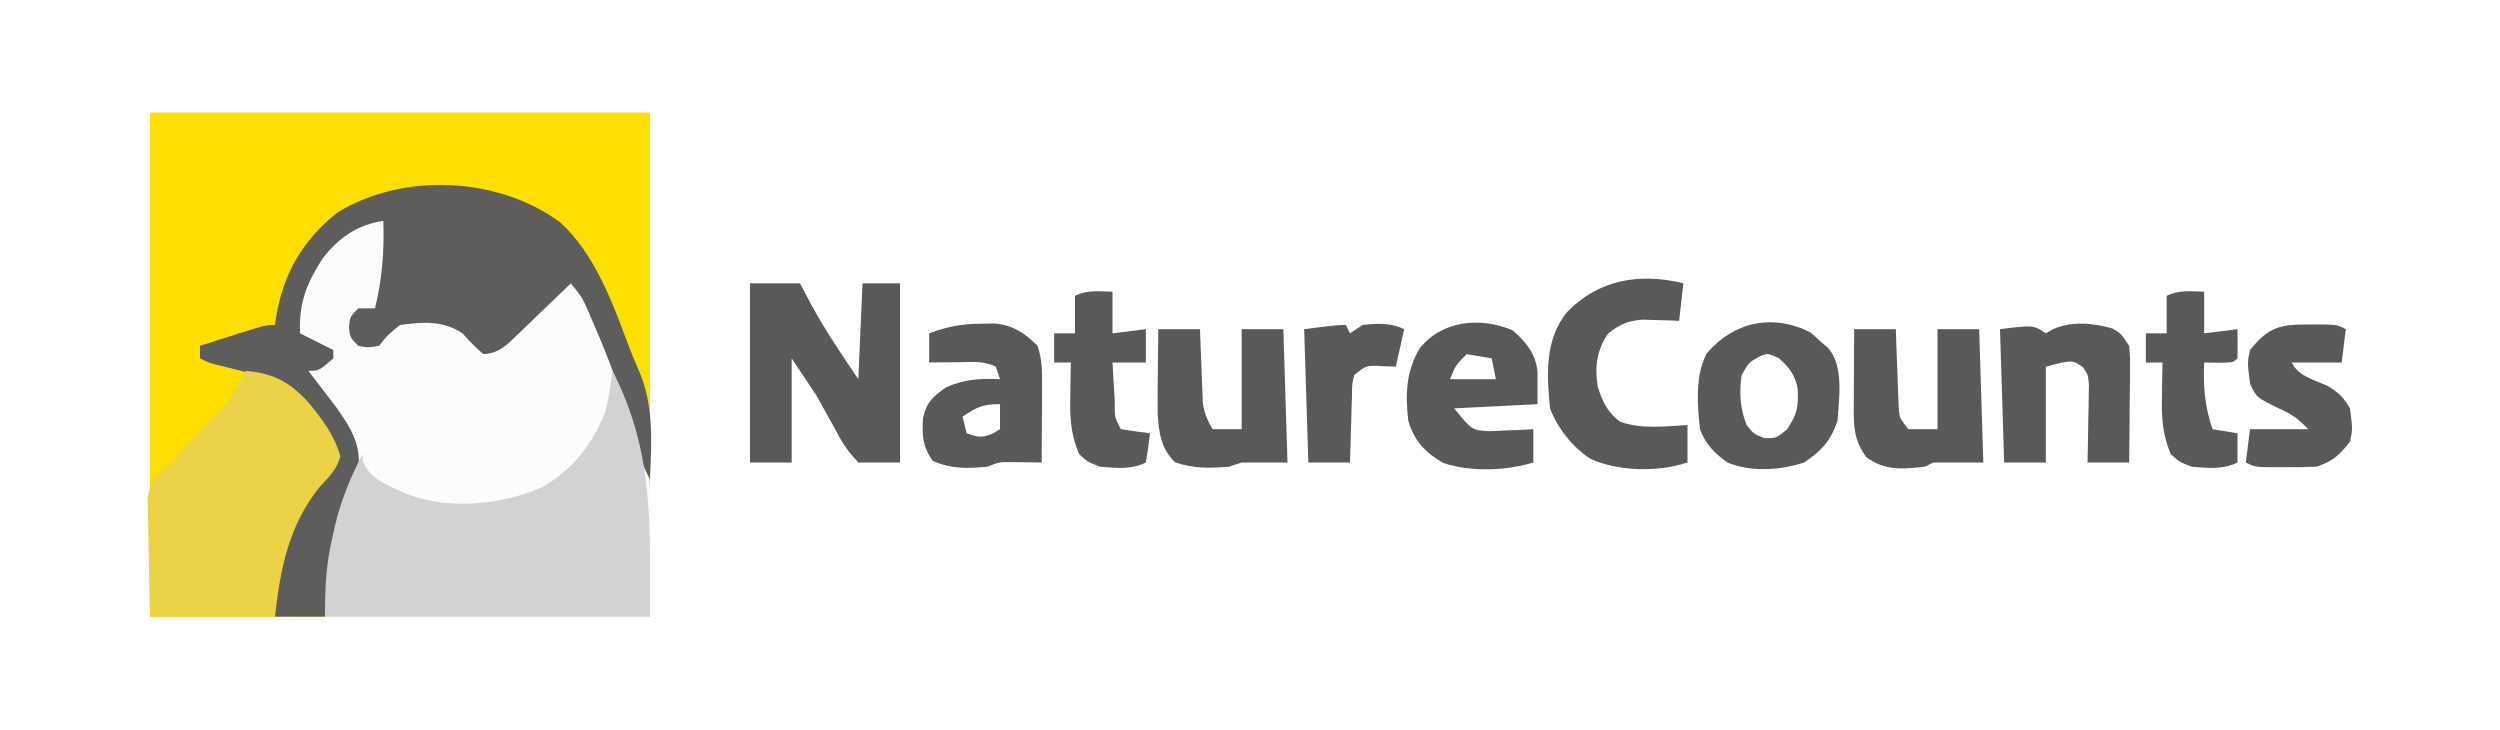
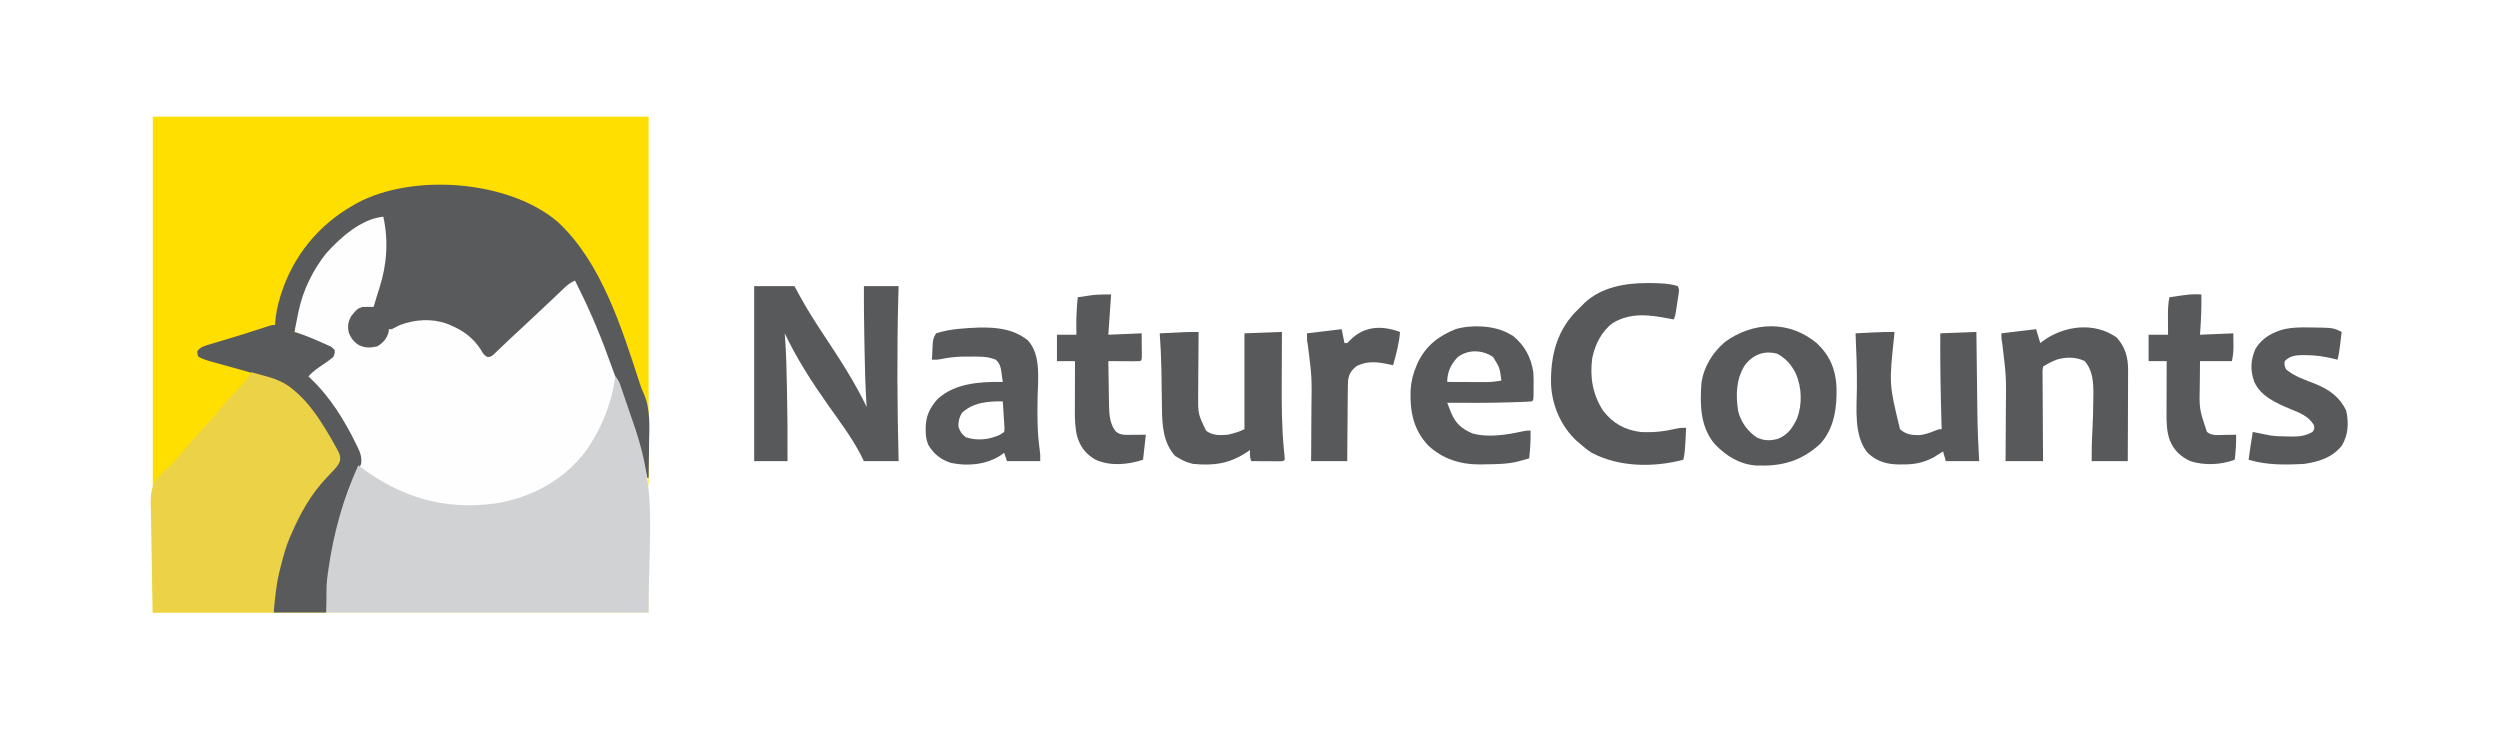
- <svg xmlns="http://www.w3.org/2000/svg" version="1.1" width="600" height="175">
-   <path d="M0 0 C39.6 0 79.2 0 120 0 C120 39.93 120 79.86 120 121 C80.4 121 40.8 121 0 121 C0 81.07 0 41.14 0 0 Z " fill="#FEDF00" transform="translate(36,27)" />
-   <path d="M0 0 C0.373 7.262 0.36 14.372 -3 21 C-5.688 22.625 -5.688 22.625 -8 23 C-8.043 24.666 -8.041 26.334 -8 28 C-6.964 29.23 -6.964 29.23 -4.75 29.375 C-1.759 29.284 -1.759 29.284 0.062 26.5 C4.053 23.104 6.931 23.298 12.043 23.5 C16.536 24.26 18.69 25.911 22 29 C22.495 29.99 22.495 29.99 23 31 C26.913 30.454 28.587 28.701 31.25 25.875 C35.311 21.666 39.54 17.779 44 14 C47.253 16.675 48.639 20.156 50.25 23.938 C50.698 24.977 50.698 24.977 51.155 26.037 C53.575 31.765 55.74 37.575 57.812 43.438 C58.247 44.66 58.247 44.66 58.69 45.908 C58.964 46.7 59.238 47.492 59.52 48.309 C59.758 48.998 59.996 49.686 60.241 50.396 C64.942 66.532 63 74.975 63 95 C37.26 95 11.52 95 -15 95 C-15 87.977 -14.77 82.445 -13.188 75.812 C-13.022 75.058 -12.856 74.303 -12.686 73.525 C-11.863 69.94 -10.921 66.661 -9.363 63.324 C-7.913 59.788 -7.5 57.77 -8 54 C-9.344 50.867 -9.344 50.867 -11.25 47.875 C-11.853 46.862 -12.457 45.849 -13.078 44.805 C-14.859 42.205 -16.778 40.212 -19 38 C-19 37.34 -19 36.68 -19 36 C-15.538 33 -15.538 33 -13 33 C-15.545 30.031 -18.49 28.638 -22 27 C-22.851 19.172 -19.35 12.84 -14.688 6.688 C-5.889 -2.111 -5.889 -2.111 0 0 Z " fill="#FCFCFC" transform="translate(93,53)" />
-   <path d="M0 0 C8.19 7.34 12.547 19.082 16.305 29.18 C17.1 31.293 17.946 33.391 18.883 35.445 C22.61 43.969 21.986 52.571 21.625 61.688 C19.422 57.829 18.38 53.685 17.188 49.438 C14.749 40.777 11.659 32.557 8.062 24.312 C7.759 23.602 7.455 22.892 7.143 22.16 C5.381 18.102 5.381 18.102 2.625 14.688 C2.131 15.167 1.637 15.646 1.128 16.14 C-1.116 18.31 -3.37 20.467 -5.625 22.625 C-6.402 23.38 -7.18 24.134 -7.98 24.912 C-8.735 25.631 -9.489 26.349 -10.266 27.09 C-10.957 27.755 -11.648 28.42 -12.36 29.105 C-14.46 30.754 -15.714 31.505 -18.375 31.688 C-20.938 29.375 -20.938 29.375 -23.375 26.688 C-28.024 23.588 -32.932 23.927 -38.375 24.688 C-41.315 27.042 -41.315 27.042 -43.375 29.688 C-46.062 30.125 -46.062 30.125 -48.375 29.688 C-50.375 27.688 -50.375 27.688 -50.625 25.188 C-50.375 22.688 -50.375 22.688 -48.375 20.688 C-47.055 20.688 -45.735 20.688 -44.375 20.688 C-42.652 13.594 -42.126 6.978 -42.375 -0.312 C-48.593 0.627 -53.074 3.728 -56.93 8.688 C-60.81 14.749 -62.662 19.365 -62.375 26.688 C-59.735 28.008 -57.095 29.328 -54.375 30.688 C-54.375 31.348 -54.375 32.008 -54.375 32.688 C-57.837 35.688 -57.837 35.688 -60.375 35.688 C-59.76 36.484 -59.145 37.281 -58.512 38.102 C-57.695 39.172 -56.879 40.242 -56.062 41.312 C-55.262 42.357 -54.461 43.401 -53.637 44.477 C-50.109 49.485 -47.612 53.455 -48.375 59.688 C-48.834 60.724 -49.293 61.76 -49.766 62.828 C-51.583 66.944 -52.567 71.111 -53.5 75.5 C-53.672 76.288 -53.844 77.076 -54.021 77.888 C-55.205 83.479 -56.007 88.978 -56.375 94.688 C-60.335 94.688 -64.295 94.688 -68.375 94.688 C-69.221 82.206 -64.806 71.584 -57.375 61.688 C-56.809 61.195 -56.243 60.703 -55.66 60.195 C-54.168 58.708 -54.168 58.708 -53.988 56.312 C-54.47 53.046 -55.616 51.343 -57.562 48.688 C-58.154 47.862 -58.746 47.038 -59.355 46.188 C-64.358 39.995 -67.949 37.748 -75.562 35.938 C-77.181 35.527 -78.8 35.116 -80.418 34.703 C-81.13 34.531 -81.842 34.358 -82.575 34.181 C-84.375 33.688 -84.375 33.688 -86.375 32.688 C-86.375 31.698 -86.375 30.707 -86.375 29.688 C-83.751 28.851 -81.126 28.018 -78.5 27.188 C-77.754 26.949 -77.007 26.711 -76.238 26.465 C-70.602 24.688 -70.602 24.688 -68.375 24.688 C-68.289 24.07 -68.202 23.453 -68.113 22.816 C-66.365 12.277 -61.779 4.385 -53.375 -2.312 C-37.679 -11.955 -14.92 -10.948 0 0 Z " fill="#5D5D5B" transform="translate(134.375,53.3125)" />
-   <path d="M0 0 C9.948 19.453 9 36.274 9 59 C-16.74 59 -42.48 59 -69 59 C-69 51.977 -68.77 46.445 -67.188 39.812 C-67.022 39.058 -66.856 38.303 -66.686 37.525 C-65.25 31.268 -62.965 25.701 -60 20 C-59.956 20.583 -59.912 21.165 -59.867 21.766 C-58.164 26.153 -53.394 27.731 -49.309 29.57 C-39.141 33.432 -26.851 32.194 -17 28 C-9.488 23.662 -4.986 17.867 -1.75 9.938 C-0.908 6.64 -0.405 3.377 0 0 Z " fill="#D0D2D3" transform="translate(147,89)" />
-   <path d="M0 0 C6.815 0.631 10.614 2.72 15.203 7.777 C18.43 11.769 21.343 15.552 22.688 20.562 C21.779 23.784 19.97 25.417 17.727 27.852 C10.278 37.12 8.278 47.498 7 59 C-2.9 59 -12.8 59 -23 59 C-23.115 54.533 -23.214 50.07 -23.275 45.603 C-23.3 44.085 -23.334 42.567 -23.377 41.049 C-23.438 38.862 -23.466 36.676 -23.488 34.488 C-23.514 33.174 -23.541 31.859 -23.568 30.505 C-22.856 26.111 -21.356 24.817 -18 22 C-15.974 19.878 -13.988 17.72 -12 15.562 C-11.492 15.015 -10.984 14.468 -10.461 13.904 C-4.2 7.593 -4.2 7.593 0 0 Z " fill="#ECD247" transform="translate(59,89)" />
-   <path d="M0 0 C3.96 0 7.92 0 12 0 C12.825 1.567 13.65 3.135 14.5 4.75 C17.963 11.121 21.912 17.009 26 23 C26.33 15.41 26.66 7.82 27 0 C29.97 0 32.94 0 36 0 C36 14.19 36 28.38 36 43 C32.7 43 29.4 43 26 43 C23.567 40.377 22.312 38.645 20.75 35.562 C19.976 34.167 19.2 32.772 18.422 31.379 C17.623 29.934 16.823 28.489 16 27 C14.02 24.03 12.04 21.06 10 18 C10 26.25 10 34.5 10 43 C6.7 43 3.4 43 0 43 C0 28.81 0 14.62 0 0 Z " fill="#58595B" transform="translate(180,68)" />
-   <path d="M0 0 C-0.33 2.97 -0.66 5.94 -1 9 C-1.808 8.965 -2.616 8.93 -3.449 8.895 C-5.052 8.854 -5.052 8.854 -6.688 8.812 C-7.743 8.778 -8.799 8.743 -9.887 8.707 C-13.432 9.041 -15.194 9.839 -18 12 C-20.747 15.904 -21.323 20.039 -20.562 24.688 C-19.529 28.181 -18.232 30.975 -15.195 33.203 C-10.088 35.057 -4.341 34.329 1 34 C1 36.97 1 39.94 1 43 C-6.005 45.335 -15.514 45.184 -22.32 42.117 C-26.645 39.241 -30.136 34.837 -32 30 C-32.795 21.971 -33.26 13.604 -28 7 C-20.437 -0.915 -10.395 -2.599 0 0 Z " fill="#58595B" transform="translate(404,68)" />
-   <path d="M0 0 C0.804 0.722 1.609 1.444 2.438 2.188 C3.335 2.961 3.335 2.961 4.25 3.75 C8 8.29 6.81 15.69 6.438 21.188 C4.837 25.989 2.612 28.37 -1.562 31.188 C-7.191 33.064 -14.355 33.526 -19.902 31.211 C-23.111 29 -25.203 26.804 -26.562 23.188 C-27.184 17.254 -27.773 10.526 -25 5.062 C-18.507 -2.596 -9.126 -4.643 0 0 Z M-12.625 5.938 C-14.854 7.194 -14.854 7.194 -16.562 10.188 C-17.177 14.447 -16.959 18.185 -15.375 22.188 C-13.675 24.319 -13.675 24.319 -11.188 25.312 C-8.364 25.404 -8.364 25.404 -5.75 23.312 C-3.199 19.669 -2.887 17.687 -3.133 13.344 C-3.775 10.123 -5.169 8.376 -7.562 6.188 C-10.414 4.892 -10.414 4.892 -12.625 5.938 Z " fill="#58595B" transform="translate(434.5625,79.8125)" />
-   <path d="M0 0 C3.271 2.862 5.393 5.382 6 9.75 C6 12.39 6 15.03 6 17.75 C-3.9 18.245 -3.9 18.245 -14 18.75 C-9.745 24.012 -9.745 24.012 -5.449 24.238 C-3.587 24.151 -3.587 24.151 -1.688 24.062 C-0.433 24.017 0.821 23.972 2.113 23.926 C3.066 23.868 4.019 23.81 5 23.75 C5 26.39 5 29.03 5 31.75 C-1.524 33.76 -10.159 34.061 -16.656 31.844 C-20.978 29.328 -23.554 26.631 -25 21.75 C-25.756 15.51 -25.565 9.91 -22.312 4.41 C-16.912 -2.421 -7.713 -3.214 0 0 Z M-11 5.75 C-13.673 8.46 -13.673 8.46 -15 11.75 C-11.37 11.75 -7.74 11.75 -4 11.75 C-4.33 10.1 -4.66 8.45 -5 6.75 C-7.97 6.255 -7.97 6.255 -11 5.75 Z " fill="#58595B" transform="translate(363,79.25)" />
-   <path d="M0 0 C3.3 0 6.6 0 10 0 C10.049 1.481 10.098 2.962 10.148 4.488 C10.223 6.43 10.299 8.371 10.375 10.312 C10.406 11.289 10.437 12.265 10.469 13.271 C10.507 14.209 10.546 15.147 10.586 16.113 C10.617 16.977 10.649 17.841 10.681 18.732 C10.872 21.277 10.872 21.277 13 24 C15.31 24 17.62 24 20 24 C20 16.08 20 8.16 20 0 C23.3 0 26.6 0 30 0 C30.33 10.56 30.66 21.12 31 32 C27.04 32 23.08 32 19 32 C18.01 32.495 18.01 32.495 17 33 C11.555 33.614 7.384 34.024 2.875 30.688 C0.12 26.738 -0.122 23.939 -0.098 19.238 C-0.094 18.12 -0.091 17.002 -0.088 15.85 C-0.08 14.682 -0.071 13.515 -0.062 12.312 C-0.056 10.544 -0.056 10.544 -0.049 8.74 C-0.037 5.827 -0.021 2.913 0 0 Z " fill="#58595B" transform="translate(445,79)" />
-   <path d="M0 0 C3.3 0 6.6 0 10 0 C10.049 1.397 10.098 2.795 10.148 4.234 C10.223 6.073 10.299 7.911 10.375 9.75 C10.406 10.67 10.437 11.591 10.469 12.539 C10.507 13.429 10.546 14.318 10.586 15.234 C10.617 16.051 10.649 16.868 10.681 17.71 C11.023 20.168 11.774 21.858 13 24 C15.31 24 17.62 24 20 24 C20 16.08 20 8.16 20 0 C23.3 0 26.6 0 30 0 C30.33 10.56 30.66 21.12 31 32 C27.37 32 23.74 32 20 32 C18.515 32.495 18.515 32.495 17 33 C12.458 33.4 8.322 33.468 4 31.938 C0.647 28.69 0.103 24.785 -0.157 20.274 C-0.196 17.201 -0.175 14.135 -0.125 11.062 C-0.116 9.997 -0.107 8.932 -0.098 7.834 C-0.074 5.223 -0.038 2.611 0 0 Z " fill="#58595B" transform="translate(278,79)" />
-   <path d="M0 0 C1.642 -0.025 1.642 -0.025 3.316 -0.051 C7.748 0.465 10.326 2.201 13.438 5.312 C14.559 8.525 14.553 11.572 14.535 14.953 C14.532 16.023 14.529 17.093 14.525 18.195 C14.517 19.306 14.509 20.418 14.5 21.562 C14.495 22.689 14.491 23.816 14.486 24.977 C14.475 27.755 14.458 30.534 14.438 33.312 C13.75 33.301 13.063 33.289 12.355 33.277 C11.454 33.268 10.553 33.259 9.625 33.25 C8.732 33.238 7.838 33.227 6.918 33.215 C4.303 33.202 4.303 33.202 1.438 34.312 C-3.294 34.802 -7.296 34.87 -11.688 32.938 C-14.17 29.462 -14.27 26.928 -14.047 22.723 C-13.291 18.962 -11.659 17.466 -8.562 15.312 C-4.153 13.299 -0.375 13.12 4.438 13.312 C4.107 12.322 3.777 11.332 3.438 10.312 C0.434 8.811 -2.353 9.22 -5.688 9.25 C-6.969 9.259 -8.25 9.268 -9.57 9.277 C-10.558 9.289 -11.545 9.301 -12.562 9.312 C-12.562 7.003 -12.562 4.692 -12.562 2.312 C-8.247 0.679 -4.611 0.016 0 0 Z M-4.562 22.312 C-4.232 23.633 -3.902 24.953 -3.562 26.312 C-0.957 27.243 0.079 27.462 2.688 26.375 C3.265 26.024 3.842 25.674 4.438 25.312 C4.438 23.332 4.438 21.352 4.438 19.312 C0.16 19.312 -1.122 20.019 -4.562 22.312 Z " fill="#58595B" transform="translate(235.5625,77.6875)" />
-   <path d="M0 0 C0.568 -0.325 1.137 -0.65 1.723 -0.984 C6.239 -2.999 11.258 -2.482 15.938 -1.188 C18 0 18 0 20 3 C20.227 5.911 20.227 5.911 20.195 9.418 C20.189 10.672 20.182 11.925 20.176 13.217 C20.159 14.527 20.142 15.837 20.125 17.188 C20.115 18.523 20.106 19.858 20.098 21.193 C20.074 24.462 20.041 27.731 20 31 C16.7 31 13.4 31 10 31 C10.035 29.519 10.07 28.038 10.105 26.512 C10.134 24.57 10.161 22.629 10.188 20.688 C10.213 19.711 10.238 18.735 10.264 17.729 C10.273 16.791 10.283 15.853 10.293 14.887 C10.309 14.023 10.324 13.159 10.341 12.268 C10.138 9.975 10.138 9.975 8.919 8.132 C6.353 6.349 6.353 6.349 0 8 C0 15.59 0 23.18 0 31 C-3.3 31 -6.6 31 -10 31 C-10.33 20.44 -10.66 9.88 -11 -1 C-3 -2 -3 -2 0 0 Z " fill="#58595B" transform="translate(491,80)" />
-   <path d="M0 0 C1.887 -0.004 1.887 -0.004 3.812 -0.008 C7 0.125 7 0.125 9 1.125 C8.67 3.765 8.34 6.405 8 9.125 C4.04 9.125 0.08 9.125 -4 9.125 C-2.335 12.455 1.263 13.223 4.555 14.711 C7.219 16.252 8.46 17.477 10 20.125 C10.64 25.165 10.64 25.165 10 28.125 C7.465 31.345 5.887 32.829 2 34.125 C-0.533 34.221 -3.031 34.264 -5.562 34.25 C-6.248 34.254 -6.933 34.258 -7.639 34.262 C-12.747 34.252 -12.747 34.252 -15 33.125 C-14.67 30.485 -14.34 27.845 -14 25.125 C-9.38 25.125 -4.76 25.125 0 25.125 C-2.606 22.519 -3.816 21.592 -7 20.188 C-12.507 17.485 -12.507 17.485 -14 14.125 C-14.642 9.068 -14.642 9.068 -14 6.125 C-9.549 0.619 -6.878 -0.014 0 0 Z " fill="#58595B" transform="translate(554,77.875)" />
-   <path d="M0 0 C0 3.3 0 6.6 0 10 C2.64 9.67 5.28 9.34 8 9 C8 11.64 8 14.28 8 17 C5.36 17 2.72 17 0 17 C0.14 19.48 0.287 21.959 0.438 24.438 C0.477 25.145 0.516 25.852 0.557 26.58 C0.476 30.087 0.476 30.087 2 33 C4.328 33.368 6.662 33.702 9 34 C8.744 36.343 8.407 38.678 8 41 C4.545 42.727 0.784 42.354 -3 42 C-5.938 40.875 -5.938 40.875 -8 39 C-10.111 34.117 -10.247 29.832 -10.125 24.625 C-10.116 23.889 -10.107 23.153 -10.098 22.395 C-10.074 20.596 -10.038 18.798 -10 17 C-11.32 17 -12.64 17 -14 17 C-14 14.69 -14 12.38 -14 10 C-12.35 10 -10.7 10 -9 10 C-9 7.03 -9 4.06 -9 1 C-6.043 -0.478 -3.258 -0.06 0 0 Z " fill="#58595B" transform="translate(267,70)" />
-   <path d="M0 0 C0 3.3 0 6.6 0 10 C2.64 9.67 5.28 9.34 8 9 C8.042 11.333 8.041 13.667 8 16 C7 17 7 17 3.438 17.062 C2.303 17.042 1.169 17.021 0 17 C-0.236 22.778 0.132 27.513 2 33 C3.98 33.33 5.96 33.66 8 34 C8 36.31 8 38.62 8 41 C4.545 42.727 0.784 42.354 -3 42 C-5.938 40.875 -5.938 40.875 -8 39 C-10.111 34.117 -10.247 29.832 -10.125 24.625 C-10.116 23.889 -10.107 23.153 -10.098 22.395 C-10.074 20.596 -10.038 18.798 -10 17 C-11.32 17 -12.64 17 -14 17 C-14 14.69 -14 12.38 -14 10 C-12.35 10 -10.7 10 -9 10 C-9 7.03 -9 4.06 -9 1 C-6.043 -0.478 -3.258 -0.06 0 0 Z " fill="#58595B" transform="translate(529,70)" />
-   <path d="M0 0 C0.33 0.66 0.66 1.32 1 2 C1.99 1.34 2.98 0.68 4 0 C7.42 -0.4 10.873 -0.564 14 1 C13.34 3.97 12.68 6.94 12 10 C10.907 9.959 9.814 9.918 8.688 9.875 C4.911 9.679 4.911 9.679 2 12 C1.492 14.219 1.492 14.219 1.488 16.789 C1.453 17.73 1.417 18.671 1.381 19.641 C1.347 21.118 1.347 21.118 1.312 22.625 C1.278 23.618 1.244 24.61 1.209 25.633 C1.126 28.088 1.062 30.544 1 33 C-2.3 33 -5.6 33 -9 33 C-9.33 22.44 -9.66 11.88 -10 1 C-2 0 -2 0 0 0 Z " fill="#58595B" transform="translate(323,78)" />
+ <svg xmlns="http://www.w3.org/2000/svg" version="1.1" width="1800" height="525">
+   <path d="M0 0 C117.81 0 235.62 0 357 0 C357 117.81 357 235.62 357 357 C239.19 357 121.38 357 0 357 C0 239.19 0 121.38 0 0 Z " fill="#FEDF00" transform="translate(110,84)" />
+   <path d="M0 0 C4.69 21.733 1.988 45.024 -8 65 C-9.739 65.315 -11.493 65.553 -13.25 65.75 C-17.198 66.386 -19.549 66.86 -22.125 70 C-24.914 74.463 -25.673 77.748 -25 83 C-23.629 86.963 -21.677 89.534 -18.188 91.938 C-13.286 93.571 -9.691 93.597 -4.812 91.875 C-0.62 89.08 1.422 85.735 3 81 C13.471 73.998 26.67 72.053 38.966 74.371 C52.3 77.582 62.807 85.076 71 96 C71.704 97.314 72.385 98.642 73 100 C76.328 99.412 78.015 98.377 80.434 96.043 C81.076 95.431 81.718 94.82 82.379 94.189 C83.058 93.529 83.738 92.868 84.438 92.188 C85.884 90.806 87.33 89.424 88.777 88.043 C89.494 87.355 90.21 86.667 90.949 85.958 C93.766 83.269 96.628 80.631 99.5 78 C105.042 72.903 110.535 67.754 116.023 62.599 C122.314 56.695 128.649 50.84 135 45 C138 46 138 46 139.451 48.315 C140.202 49.853 140.202 49.853 140.969 51.422 C141.534 52.578 142.1 53.734 142.683 54.925 C143.29 56.199 143.896 57.474 144.5 58.75 C144.809 59.396 145.118 60.041 145.437 60.707 C152.175 74.815 157.716 89.287 163 104 C163.811 106.237 164.622 108.474 165.434 110.711 C166.952 114.907 168.457 119.108 169.953 123.312 C171.194 126.788 172.465 130.246 173.797 133.688 C177.651 143.688 180.83 153.836 183.812 164.125 C184.008 164.797 184.203 165.468 184.404 166.16 C196.135 206.697 190 232.688 190 285 C113.44 285 36.88 285 -42 285 C-42 264.046 -42 264.046 -40.812 255.875 C-40.68 254.923 -40.548 253.972 -40.411 252.991 C-31.454 191.454 -31.454 191.454 -18 178 C-17.165 171.933 -19.776 167.357 -22.375 162.062 C-22.825 161.135 -23.274 160.207 -23.738 159.251 C-31.369 143.863 -41.499 130.561 -53.312 118.129 C-55 116 -55 116 -55 113 C-53.348 111.466 -53.348 111.466 -51.062 109.863 C-49.844 108.998 -49.844 108.998 -48.602 108.115 C-47.743 107.52 -46.885 106.925 -46 106.312 C-44.712 105.403 -44.712 105.403 -43.398 104.475 C-41.272 102.974 -39.139 101.483 -37 100 C-37.031 97.589 -37.031 97.589 -38 95 C-40.638 93.197 -40.638 93.197 -44.004 91.887 C-44.602 91.627 -45.2 91.368 -45.816 91.101 C-47.724 90.278 -49.643 89.483 -51.562 88.688 C-52.859 88.134 -54.156 87.579 -55.451 87.021 C-58.627 85.664 -61.81 84.324 -65 83 C-63.417 62.402 -56.361 42.981 -43 27 C-42.326 26.165 -41.652 25.329 -40.957 24.469 C-32.752 14.784 -23.32 7.777 -11.938 2.312 C-11.211 1.961 -10.485 1.61 -9.736 1.248 C-6.025 -0.438 -3.885 -1.275 0 0 Z " fill="#FEFEFE" transform="translate(277,156)" />
+   <path d="M0 0 C31.468 29.236 46.094 76.678 59.079 116.61 C60.244 120.119 60.244 120.119 61.723 123.277 C66.867 135.127 65.862 147.338 65.625 160.023 C65.6 162.368 65.577 164.714 65.557 167.059 C65.502 172.756 65.419 178.452 65.312 184.148 C64.983 184.148 64.653 184.148 64.312 184.148 C64.073 183.157 64.073 183.157 63.829 182.146 C57.74 157.213 49.763 133.095 40.582 109.129 C38.987 104.961 37.451 100.777 35.949 96.574 C29.234 77.864 21.277 59.887 12.312 42.148 C9.399 43.473 7.26 44.927 4.949 47.133 C4.002 48.03 4.002 48.03 3.035 48.946 C2.363 49.59 1.692 50.234 1 50.898 C-0.442 52.267 -1.885 53.636 -3.328 55.004 C-4.057 55.698 -4.786 56.392 -5.537 57.107 C-8.755 60.162 -12.002 63.187 -15.25 66.211 C-16.486 67.363 -17.721 68.515 -18.957 69.668 C-19.875 70.524 -19.875 70.524 -20.811 71.397 C-23.382 73.796 -25.949 76.2 -28.516 78.603 C-30.394 80.358 -32.277 82.107 -34.16 83.855 C-36.442 85.975 -38.697 88.118 -40.934 90.285 C-41.914 91.219 -42.894 92.152 -43.875 93.086 C-45.134 94.306 -45.134 94.306 -46.418 95.551 C-48.688 97.148 -48.688 97.148 -50.82 97.156 C-53.253 95.843 -54.008 94.48 -55.375 92.086 C-60.864 83.433 -68.282 78.004 -77.688 74.148 C-78.84 73.669 -78.84 73.669 -80.016 73.18 C-90.88 69.294 -102.988 70.136 -113.688 74.148 C-115.708 75.106 -117.719 76.088 -119.688 77.148 C-120.347 77.148 -121.007 77.148 -121.688 77.148 C-121.749 77.85 -121.811 78.551 -121.875 79.273 C-123.186 83.912 -125.898 87.112 -130.062 89.523 C-134.887 90.672 -138.893 90.822 -143.375 88.586 C-147.116 86.185 -149.248 83.348 -150.688 79.148 C-151.501 74.814 -151.022 71.76 -148.875 67.836 C-144.453 62.404 -144.453 62.404 -140.688 61.148 C-139.293 61.082 -137.896 61.063 -136.5 61.086 C-135.242 61.107 -133.984 61.127 -132.688 61.148 C-132.517 60.577 -132.347 60.006 -132.172 59.418 C-131.808 58.202 -131.808 58.202 -131.438 56.961 C-131.166 56.046 -130.894 55.13 -130.613 54.188 C-129.988 52.134 -129.338 50.087 -128.668 48.047 C-123.121 30.968 -121.892 13.736 -125.688 -3.852 C-141.762 -2.191 -156.408 11.041 -166.812 22.523 C-176.382 34.532 -183.556 49.118 -186.688 64.148 C-186.831 64.823 -186.975 65.497 -187.123 66.191 C-188.037 70.5 -188.887 74.817 -189.688 79.148 C-189.147 79.318 -188.607 79.487 -188.051 79.662 C-182.286 81.52 -176.773 83.732 -171.25 86.211 C-170.449 86.562 -169.648 86.913 -168.822 87.275 C-167.675 87.787 -167.675 87.787 -166.504 88.309 C-165.818 88.614 -165.131 88.92 -164.424 89.235 C-162.688 90.148 -162.688 90.148 -160.688 92.148 C-160.637 94.457 -160.637 94.457 -161.688 97.148 C-163.939 99.039 -166.055 100.621 -168.5 102.211 C-172.582 104.939 -176.344 107.501 -179.688 111.148 C-179.261 111.529 -178.834 111.909 -178.395 112.301 C-164.163 125.71 -153.614 142.739 -145.125 160.211 C-144.778 160.913 -144.431 161.616 -144.073 162.34 C-142.164 166.413 -141.045 169.566 -141.688 174.148 C-142.938 176.953 -142.938 176.953 -144.688 180.023 C-153.579 196.694 -158.107 215.713 -161.688 234.148 C-161.841 234.924 -161.994 235.7 -162.151 236.499 C-164.986 251.26 -165.737 266.165 -166.688 281.148 C-179.227 281.148 -191.768 281.148 -204.688 281.148 C-204.688 272.224 -203.968 264.804 -202.136 256.259 C-201.697 254.192 -201.287 252.12 -200.879 250.047 C-195.307 223.033 -181.984 196.986 -161.648 178.164 C-159.698 176.159 -158.549 174.802 -157.688 172.148 C-157.96 167.383 -160.414 163.342 -162.625 159.211 C-163.026 158.461 -163.427 157.711 -163.841 156.938 C-169.455 146.674 -176.336 137.568 -183.875 128.648 C-184.35 128.085 -184.825 127.521 -185.314 126.941 C-186.733 125.302 -188.193 123.719 -189.688 122.148 C-190.166 121.626 -190.645 121.104 -191.138 120.566 C-196.487 115.32 -203.004 113.734 -210.062 111.711 C-211.348 111.329 -212.632 110.945 -213.917 110.56 C-223.428 107.728 -232.986 105.036 -242.566 102.444 C-253.924 99.35 -253.924 99.35 -258.688 97.148 C-259.585 95.239 -259.585 95.239 -259.688 93.148 C-257.539 89.89 -254.433 89.212 -250.824 88.133 C-249.637 87.772 -248.449 87.411 -247.226 87.039 C-245.942 86.659 -244.659 86.278 -243.375 85.898 C-242.068 85.504 -240.762 85.109 -239.456 84.713 C-237.47 84.111 -235.484 83.509 -233.497 82.911 C-226.372 80.764 -219.292 78.481 -212.216 76.181 C-211.377 75.911 -210.539 75.641 -209.676 75.363 C-208.949 75.127 -208.223 74.891 -207.474 74.648 C-205.688 74.148 -205.688 74.148 -203.688 74.148 C-203.645 73.538 -203.603 72.928 -203.559 72.299 C-203.047 66.122 -201.936 60.445 -200.125 54.523 C-199.863 53.662 -199.6 52.8 -199.33 51.912 C-190.662 24.647 -172.502 2.257 -147.688 -11.852 C-146.741 -12.399 -145.795 -12.947 -144.82 -13.512 C-104.348 -35.43 -35.026 -30.072 0 0 Z " fill="#595A5B" transform="translate(401.6875,159.8516)" />
+   <path d="M0 0 C2.576 2.576 3.353 5.375 4.5 8.75 C4.877 9.844 4.877 9.844 5.262 10.961 C5.843 12.656 6.421 14.351 6.996 16.048 C7.712 18.152 8.434 20.254 9.16 22.354 C10.233 25.458 11.298 28.564 12.355 31.673 C12.971 33.478 13.596 35.281 14.221 37.083 C30.013 83.915 24 112.725 24 170 C-52.56 170 -129.12 170 -208 170 C-208 149.046 -208 149.046 -206.812 140.875 C-206.68 139.923 -206.548 138.972 -206.411 137.991 C-202.628 111.999 -195.849 87.901 -185 64 C-184.498 64.382 -183.996 64.763 -183.479 65.156 C-154.396 87.136 -122.822 96.532 -86.392 91.479 C-60.673 87.476 -36.917 74.71 -21.202 53.691 C-10.007 37.939 -2.486 19.136 0 0 Z " fill="#D0D2D3" transform="translate(443,271)" />
+   <path d="M0 0 C3.378 0.927 6.752 1.869 10.125 2.812 C11.552 3.204 11.552 3.204 13.008 3.604 C34.247 9.577 47.456 30.571 58.128 48.942 C64.074 59.561 64.074 59.561 63.863 63.668 C62.91 66.242 61.872 67.689 60 69.688 C59.367 70.381 58.734 71.075 58.082 71.789 C56.689 73.268 55.291 74.742 53.887 76.211 C42.842 88.02 35.374 101.238 29 116 C28.54 117.018 28.08 118.037 27.605 119.086 C24.589 126.23 22.683 133.613 20.812 141.125 C20.562 142.107 20.312 143.09 20.054 144.102 C17.738 153.824 17.074 162.801 16 173 C-12.71 173 -41.42 173 -71 173 C-71.521 150.601 -71.521 150.601 -71.635 140.98 C-71.712 134.44 -71.803 127.902 -71.981 121.363 C-72.123 116.085 -72.2 110.809 -72.233 105.529 C-72.257 103.525 -72.304 101.521 -72.374 99.518 C-72.697 89.995 -72.951 82.211 -66.434 74.733 C-64.211 72.466 -61.907 70.342 -59.486 68.289 C-57.621 66.671 -56.023 64.889 -54.438 63 C-53.914 62.395 -53.391 61.791 -52.852 61.168 C-51.343 59.402 -49.839 57.633 -48.336 55.863 C-42.784 49.338 -37.141 42.94 -31.288 36.683 C-27.467 32.571 -23.935 28.276 -20.426 23.895 C-16.983 19.786 -13.313 15.901 -9.604 12.033 C-6.006 8.241 -2.956 4.314 0 0 Z " fill="#ECD247" transform="translate(181,268)" />
+   <path d="M0 0 C9.57 0 19.14 0 29 0 C30.423 2.619 31.846 5.239 33.312 7.938 C38.452 17.255 44.127 26.133 50 35 C61.158 51.908 72.235 68.702 81 87 C80.934 85.996 80.869 84.993 80.801 83.959 C80.032 71.591 79.718 59.23 79.497 46.841 C79.438 43.505 79.373 40.168 79.307 36.832 C79.072 24.552 78.955 12.282 79 0 C87.25 0 95.5 0 104 0 C103.928 2.603 103.856 5.205 103.781 7.887 C102.72 47.304 103.04 86.582 104 126 C95.75 126 87.5 126 79 126 C78.154 124.309 77.309 122.618 76.438 120.875 C69.812 108.272 61.084 96.78 52.891 85.172 C41.325 68.756 30.64 52.151 22 34 C22.098 35.232 22.098 35.232 22.199 36.488 C23.061 48.172 23.334 59.851 23.562 71.562 C23.594 73.103 23.594 73.103 23.627 74.675 C23.978 91.786 24.123 108.885 24 126 C16.08 126 8.16 126 0 126 C0 84.42 0 42.84 0 0 Z " fill="#58595B" transform="translate(543,206)" />
+   <path d="M0 0 C9.262 8.716 13.468 18.728 14.094 31.379 C14.509 45.873 12.644 61.088 2.434 72.316 C-11.384 85.068 -25.54 88.66 -43.717 87.987 C-55.787 87.133 -65.25 81.121 -73.5 72.625 C-84.09 60.128 -84.237 44.341 -83.188 28.812 C-81.506 16.856 -75.189 6.639 -66.09 -1.078 C-45.689 -15.905 -19.54 -16.487 0 0 Z M-51.867 15.73 C-58.267 25.823 -58.511 37.323 -56.715 48.844 C-54.701 56.658 -49.981 63.397 -43.188 67.812 C-38.075 70.252 -33.582 70.186 -28.188 68.812 C-20.922 65.981 -17.418 60.688 -14.188 53.812 C-10.481 43.703 -10.896 31.682 -15.188 21.812 C-18.379 15.395 -22.232 10.998 -28.562 7.5 C-38.039 5.018 -45.934 8.03 -51.867 15.73 Z " fill="#58595B" transform="translate(1308.188,247.1875)" />
+   <path d="M0 0 C1.316 0.001 1.316 0.001 2.659 0.002 C9.244 0.064 15.981 0.204 22.312 2.188 C23.579 4.721 23.214 5.906 22.789 8.688 C22.655 9.574 22.521 10.461 22.383 11.375 C22.236 12.303 22.089 13.231 21.938 14.188 C21.798 15.116 21.659 16.044 21.516 17 C20.451 23.911 20.451 23.911 19.312 26.188 C18.201 25.971 17.09 25.754 15.945 25.531 C1.883 22.863 -11.619 20.981 -24.562 28.812 C-32.605 34.717 -37.319 44.437 -39.273 54.078 C-41.091 67.728 -38.998 80.256 -31.441 91.902 C-24.474 100.98 -15.955 105.669 -4.688 107.188 C4.291 107.772 12.429 106.831 21.133 104.844 C24.312 104.188 24.312 104.188 28.312 104.188 C28.171 107.084 28.025 109.979 27.875 112.875 C27.836 113.692 27.796 114.508 27.756 115.35 C27.544 119.384 27.268 123.245 26.312 127.188 C4.891 132.825 -19.762 132.66 -39.688 122.188 C-42.916 120.079 -45.815 117.755 -48.688 115.188 C-49.302 114.654 -49.917 114.12 -50.551 113.57 C-61.711 103.226 -68.237 88.132 -68.926 73.008 C-69.378 53.99 -65.478 36.125 -52.188 21.688 C-50.387 19.816 -48.548 18.001 -46.688 16.188 C-46.08 15.571 -45.473 14.955 -44.848 14.32 C-32.915 3.059 -15.799 -0.015 0 0 Z " fill="#58595B" transform="translate(1185.688,203.8125)" />
+   <path d="M0 0 C1.093 0.598 2.186 1.196 3.312 1.812 C11.849 8.761 16.299 17.204 18 28 C18.236 31.506 18.237 34.987 18.188 38.5 C18.187 39.857 18.187 39.857 18.186 41.242 C18.141 47.859 18.141 47.859 17 49 C15.232 49.16 13.458 49.252 11.684 49.316 C10.541 49.358 9.399 49.4 8.221 49.444 C6.973 49.483 5.724 49.522 4.438 49.562 C3.162 49.605 1.887 49.647 0.573 49.691 C-14.282 50.154 -29.139 50.095 -44 50 C-43.383 51.589 -42.761 53.176 -42.137 54.762 C-41.791 55.646 -41.445 56.53 -41.089 57.44 C-37.889 64.963 -33.493 68.756 -26 72 C-14.7 75.271 -1.397 73.111 9.875 70.656 C13 70 13 70 16 70 C16.129 76.742 15.798 83.304 15 90 C13.314 90.485 11.626 90.962 9.938 91.438 C8.998 91.704 8.058 91.971 7.09 92.246 C-0.8 94.171 -8.528 94.248 -16.625 94.312 C-18.417 94.356 -18.417 94.356 -20.246 94.4 C-34.409 94.5 -47.382 90.473 -57.812 80.625 C-68.422 69.194 -70.878 56.271 -70.387 41.082 C-70.009 34.637 -68.588 28.916 -66 23 C-65.649 22.197 -65.299 21.394 -64.938 20.566 C-58.952 8.575 -50.116 1.934 -38 -3 C-26.771 -6.372 -10.217 -5.723 0 0 Z M-36.793 17.48 C-41.45 22.506 -44 28.08 -44 35 C-39.41 35.025 -34.82 35.043 -30.23 35.055 C-28.671 35.06 -27.111 35.067 -25.552 35.075 C-23.303 35.088 -21.054 35.093 -18.805 35.098 C-18.114 35.103 -17.423 35.108 -16.711 35.113 C-12.701 35.114 -8.935 34.774 -5 34 C-6.19 24.778 -6.19 24.778 -11 17 C-18.774 11.757 -29.37 11.351 -36.793 17.48 Z " fill="#58595B" transform="translate(1086,240)" />
+   <path d="M0 0 C6.205 6.834 8.259 14.353 8.227 23.496 C8.227 24.209 8.228 24.922 8.228 25.657 C8.227 27.989 8.211 30.32 8.195 32.652 C8.192 34.279 8.189 35.906 8.187 37.532 C8.179 41.795 8.16 46.058 8.137 50.321 C8.117 54.678 8.108 59.035 8.098 63.393 C8.076 71.928 8.041 80.464 8 89 C-0.58 89 -9.16 89 -18 89 C-18 81.86 -17.945 74.906 -17.5 67.812 C-17.06 59.813 -16.86 51.824 -16.812 43.812 C-16.8 42.774 -16.787 41.735 -16.773 40.665 C-16.762 32.011 -17.161 23.84 -23 17 C-29.201 13.91 -36.303 13.944 -42.898 15.828 C-46.562 17.268 -49.719 18.812 -53 21 C-53.44 23.951 -53.44 23.951 -53.341 27.469 C-53.341 28.133 -53.341 28.796 -53.342 29.48 C-53.34 31.677 -53.316 33.873 -53.293 36.07 C-53.287 37.592 -53.283 39.114 -53.28 40.635 C-53.269 44.644 -53.239 48.651 -53.206 52.66 C-53.175 56.748 -53.162 60.837 -53.146 64.926 C-53.114 72.951 -53.062 80.975 -53 89 C-61.91 89 -70.82 89 -80 89 C-79.976 86.067 -79.976 86.067 -79.952 83.075 C-79.904 76.529 -79.869 69.984 -79.845 63.438 C-79.829 59.479 -79.808 55.52 -79.774 51.562 C-79.507 27.94 -79.507 27.94 -82.35 4.526 C-83 1 -83 1 -83 -3 C-70.625 -4.485 -70.625 -4.485 -58 -6 C-57.01 -2.7 -56.02 0.6 -55 4 C-54.383 3.529 -53.765 3.059 -53.129 2.574 C-37.981 -8.562 -16.098 -11.463 0 0 Z " fill="#58595B" transform="translate(1524,243)" />
+   <path d="M0 0 C-0.007 0.66 -0.013 1.32 -0.02 2.001 C-0.087 8.928 -0.132 15.856 -0.165 22.784 C-0.18 25.363 -0.2 27.942 -0.226 30.521 C-0.263 34.247 -0.28 37.973 -0.293 41.699 C-0.308 42.835 -0.324 43.971 -0.34 45.142 C-0.433 59.136 -0.433 59.136 5.5 71.25 C10.384 74.669 15.245 74.478 21 74 C25.145 73.06 29.191 71.904 33 70 C33 47.23 33 24.46 33 1 C41.91 0.67 50.82 0.34 60 0 C59.99 1.863 59.979 3.726 59.968 5.646 C59.936 11.92 59.913 18.195 59.896 24.469 C59.886 28.259 59.872 32.05 59.849 35.84 C59.752 52.112 59.86 68.211 61.383 84.43 C61.476 85.42 61.569 86.411 61.665 87.432 C61.797 88.728 61.797 88.728 61.932 90.049 C61.966 91.015 61.966 91.015 62 92 C61 93 61 93 58.775 93.114 C57.338 93.106 57.338 93.106 55.871 93.098 C54.319 93.093 54.319 93.093 52.736 93.088 C51.648 93.08 50.559 93.071 49.438 93.062 C47.799 93.056 47.799 93.056 46.127 93.049 C43.418 93.037 40.709 93.021 38 93 C36.646 90.291 36.935 87.991 37 85 C36.322 85.471 35.644 85.941 34.945 86.426 C22.382 94.83 10.938 96.46 -4 95 C-7.728 94.15 -10.743 92.982 -14 91 C-14.928 90.464 -15.856 89.927 -16.812 89.375 C-25.477 79.968 -26.27 67.224 -26.379 55.023 C-26.396 54.014 -26.413 53.004 -26.43 51.964 C-26.483 48.768 -26.523 45.572 -26.562 42.375 C-26.621 38.174 -26.686 33.974 -26.754 29.773 C-26.77 28.765 -26.786 27.756 -26.802 26.717 C-26.957 18.126 -27.391 9.57 -28 1 C-24.458 0.831 -20.917 0.665 -17.375 0.5 C-16.376 0.452 -15.377 0.405 -14.348 0.355 C-13.374 0.31 -12.401 0.265 -11.398 0.219 C-10.508 0.177 -9.618 0.135 -8.701 0.092 C-5.799 -0.007 -2.904 -0.015 0 0 Z " fill="#58595B" transform="translate(863,239)" />
+   <path d="M0 0 C-0.072 1.024 -0.144 2.047 -0.219 3.102 C-3.889 37.515 -3.889 37.515 4 70 C8.338 73.932 12.511 74.326 18.156 74.301 C22.31 73.861 25.903 72.449 29.75 70.875 C32 70 32 70 34 70 C33.97 69.011 33.939 68.022 33.908 67.004 C33.243 44.995 32.858 23.019 33 1 C41.58 0.67 50.16 0.34 59 0 C59.025 2.142 59.05 4.284 59.076 6.491 C59.16 13.648 59.249 20.804 59.339 27.961 C59.394 32.291 59.447 36.621 59.497 40.95 C59.546 45.146 59.598 49.341 59.653 53.536 C59.673 55.119 59.692 56.703 59.709 58.287 C59.837 69.883 60.336 81.421 61 93 C53.08 93 45.16 93 37 93 C36.34 90.69 35.68 88.38 35 86 C34.383 86.398 33.765 86.797 33.129 87.207 C32.282 87.737 31.435 88.267 30.562 88.812 C29.739 89.335 28.915 89.857 28.066 90.395 C20.77 94.215 14.195 95.488 6 95.375 C5.162 95.387 4.324 95.398 3.461 95.41 C-5.413 95.369 -12.79 93.271 -19.277 87.055 C-29.439 74.935 -27.147 54.872 -27.032 40.179 C-26.936 27.1 -27.396 14.066 -28 1 C-24.646 0.831 -21.292 0.665 -17.938 0.5 C-16.995 0.452 -16.052 0.405 -15.08 0.355 C-10.046 0.11 -5.04 -0.056 0 0 Z " fill="#58595B" transform="translate(1364,239)" />
+   <path d="M0 0 C12.749 -0.303 25.072 0.987 35.344 9.16 C45.094 19.66 42.633 37.199 42.406 50.348 C42.209 62.967 42.118 75.275 43.904 87.79 C44.344 91.16 44.344 91.16 44.344 96.16 C36.424 96.16 28.504 96.16 20.344 96.16 C19.684 94.18 19.024 92.2 18.344 90.16 C17.271 90.923 16.199 91.686 15.094 92.473 C4.856 98.784 -8.166 99.928 -19.809 97.504 C-27.353 95.103 -32.238 91.165 -36.312 84.418 C-37.856 80.675 -38.194 77.4 -38.156 73.41 C-38.151 72.706 -38.145 72.003 -38.139 71.278 C-37.862 63.152 -34.881 57.35 -29.469 51.348 C-16.979 39.932 1.273 38.919 17.344 39.16 C17.087 37.242 16.813 35.325 16.531 33.41 C16.38 32.343 16.23 31.275 16.074 30.176 C15.291 26.943 14.772 25.42 12.344 23.16 C6.259 20.617 0.107 20.862 -6.406 20.91 C-7.427 20.902 -8.448 20.895 -9.5 20.887 C-15.611 20.902 -21.31 21.462 -27.29 22.731 C-29.656 23.16 -29.656 23.16 -33.656 23.16 C-33.542 20.555 -33.416 17.952 -33.281 15.348 C-33.25 14.61 -33.219 13.872 -33.188 13.111 C-32.983 9.341 -32.792 7.364 -30.656 4.16 C-20.759 0.93 -10.315 0.452 0 0 Z M-12.094 61.473 C-14.062 64.858 -14.588 67.243 -14.656 71.16 C-13.439 74.882 -12.32 76.649 -9.219 79.035 C-0.979 81.637 7.538 80.773 15.344 77.16 C16.334 76.5 17.324 75.84 18.344 75.16 C18.667 72.831 18.667 72.831 18.418 70.152 C18.336 68.673 18.336 68.673 18.252 67.164 C18.179 66.132 18.106 65.099 18.031 64.035 C17.97 62.995 17.909 61.955 17.846 60.883 C17.692 58.307 17.524 55.734 17.344 53.16 C6.728 53.001 -4.084 53.874 -12.094 61.473 Z " fill="#58595B" transform="translate(704.6562,235.8398)" />
+   <path d="M0 0 C0.963 0.005 1.927 0.009 2.919 0.014 C19.128 0.22 19.128 0.22 25.188 3.25 C24.878 5.834 24.565 8.417 24.25 11 C24.163 11.73 24.076 12.459 23.986 13.211 C23.567 16.626 23.07 19.926 22.188 23.25 C21.374 23.033 20.561 22.817 19.723 22.594 C12.758 20.902 6.279 19.95 -0.875 19.938 C-1.588 19.932 -2.302 19.927 -3.037 19.922 C-8.22 19.991 -12.082 20.52 -15.812 24.25 C-16.119 27.183 -16.119 27.183 -14.812 30.25 C-8.791 35.297 -0.895 37.858 6.322 40.68 C16.214 44.726 23.761 50.054 28.438 59.875 C30.396 68.686 30.027 77.459 25.188 85.25 C18.148 93.853 8.864 96.674 -1.812 98.25 C-15.237 99.01 -28.858 99.207 -41.812 95.25 C-41.501 93.042 -41.188 90.833 -40.875 88.625 C-40.701 87.395 -40.527 86.165 -40.348 84.898 C-39.875 81.674 -39.361 78.462 -38.812 75.25 C-38.16 75.383 -37.508 75.516 -36.836 75.652 C-35.962 75.829 -35.088 76.006 -34.188 76.188 C-33.329 76.362 -32.47 76.536 -31.586 76.715 C-30.671 76.891 -29.755 77.068 -28.812 77.25 C-27.917 77.432 -27.021 77.614 -26.098 77.801 C-21.68 78.405 -17.329 78.474 -12.875 78.5 C-11.573 78.531 -11.573 78.531 -10.244 78.562 C-4.661 78.596 -0.728 77.965 4.188 75.25 C5.692 72.978 5.692 72.978 5.188 70.25 C1.089 63.743 -4.644 61.697 -11.562 58.812 C-21.462 54.661 -33.14 49.68 -37.711 39.188 C-40.793 30.817 -40.396 23.415 -36.812 15.25 C-31.862 7.357 -24.54 3.354 -15.668 1.133 C-10.438 0.035 -5.328 -0.052 0 0 Z " fill="#58595B" transform="translate(1660.812,235.75)" />
+   <path d="M0 0 C-0.66 9.57 -1.32 19.14 -2 29 C5.92 28.67 13.84 28.34 22 28 C22.021 31.114 22.041 34.229 22.062 37.438 C22.072 38.42 22.081 39.403 22.09 40.416 C22.093 41.185 22.095 41.954 22.098 42.746 C22.103 43.537 22.108 44.328 22.114 45.142 C22 47 22 47 21 48 C19.292 48.087 17.581 48.107 15.871 48.098 C14.837 48.094 13.802 48.091 12.736 48.088 C11.648 48.08 10.559 48.071 9.438 48.062 C7.799 48.056 7.799 48.056 6.127 48.049 C3.418 48.037 0.709 48.021 -2 48 C-1.931 53.532 -1.843 59.064 -1.738 64.595 C-1.704 66.474 -1.676 68.353 -1.654 70.231 C-1.62 72.945 -1.567 75.658 -1.512 78.371 C-1.505 79.2 -1.499 80.028 -1.492 80.882 C-1.34 87.032 -0.67 93.808 3.416 98.693 C6.114 100.92 8.656 101.123 12.012 101.098 C12.695 101.095 13.377 101.093 14.081 101.09 C14.941 101.081 15.801 101.072 16.688 101.062 C19.431 101.042 22.174 101.021 25 101 C24.34 106.94 23.68 112.88 23 119 C12.221 122.593 -0.642 123.814 -11.277 118.961 C-18.174 114.98 -22.068 109.899 -24.422 102.344 C-25.996 95.961 -26.132 89.888 -26.098 83.352 C-26.096 82.339 -26.095 81.327 -26.093 80.283 C-26.088 77.064 -26.075 73.844 -26.062 70.625 C-26.057 68.436 -26.053 66.247 -26.049 64.059 C-26.038 58.706 -26.021 53.353 -26 48 C-30.29 48 -34.58 48 -39 48 C-39 41.73 -39 35.46 -39 29 C-34.38 29 -29.76 29 -25 29 C-25.021 26.773 -25.041 24.545 -25.062 22.25 C-25.093 15.457 -24.705 8.76 -24 2 C-21.688 1.659 -19.376 1.327 -17.062 1 C-15.775 0.814 -14.487 0.629 -13.16 0.438 C-8.795 -0.022 -4.389 0 0 0 Z " fill="#58595B" transform="translate(800,212)" />
+   <path d="M0 0 C0.135 9.746 -0.267 19.286 -1 29 C6.92 28.67 14.84 28.34 23 28 C23.021 30.372 23.041 32.744 23.062 35.188 C23.072 35.925 23.081 36.663 23.09 37.423 C23.106 41.186 22.748 44.262 22 48 C14.41 48 6.82 48 -1 48 C-1.046 52.159 -1.086 56.317 -1.11 60.476 C-1.12 61.883 -1.133 63.291 -1.151 64.699 C-1.578 82.473 -1.578 82.473 4 99 C7.553 101.961 12.362 101.22 16.75 101.125 C17.543 101.116 18.336 101.107 19.152 101.098 C21.102 101.074 23.051 101.038 25 101 C25.097 107.115 24.77 112.933 24 119 C14.051 122.717 2.165 123.296 -8 120 C-14.891 116.856 -19.915 112.122 -22.75 105 C-25.202 98.158 -25.135 91.304 -25.098 84.133 C-25.096 83.098 -25.095 82.063 -25.093 80.997 C-25.088 77.706 -25.075 74.416 -25.062 71.125 C-25.057 68.888 -25.053 66.651 -25.049 64.414 C-25.038 58.943 -25.021 53.471 -25 48 C-29.29 48 -33.58 48 -38 48 C-38 41.73 -38 35.46 -38 29 C-33.38 29 -28.76 29 -24 29 C-24.012 27.554 -24.023 26.107 -24.035 24.617 C-24.045 22.703 -24.054 20.789 -24.062 18.875 C-24.071 17.924 -24.079 16.972 -24.088 15.992 C-24.104 11.21 -24.005 6.702 -23 2 C-7.255 -0.296 -7.255 -0.296 0 0 Z " fill="#58595B" transform="translate(1585,212)" />
+   <path d="M0 0 C-0.584 8.316 -2.738 16.015 -5 24 C-5.606 23.856 -6.212 23.711 -6.836 23.562 C-15.457 21.653 -23.088 20.495 -31.211 24.539 C-34.932 27.578 -36.749 30.13 -37.389 34.899 C-37.56 38.58 -37.606 42.244 -37.609 45.93 C-37.624 47.289 -37.641 48.648 -37.659 50.007 C-37.703 53.568 -37.723 57.128 -37.738 60.689 C-37.758 64.329 -37.8 67.969 -37.84 71.609 C-37.915 78.74 -37.963 85.87 -38 93 C-46.58 93 -55.16 93 -64 93 C-63.984 91.04 -63.969 89.079 -63.952 87.059 C-63.904 80.502 -63.869 73.944 -63.845 67.386 C-63.829 63.419 -63.808 59.453 -63.774 55.486 C-63.438 32.33 -63.438 32.33 -66.35 9.407 C-67 6 -67 6 -67 1 C-54.625 -0.485 -54.625 -0.485 -42 -2 C-41.34 1.3 -40.68 4.6 -40 8 C-39.34 8 -38.68 8 -38 8 C-37.258 7.258 -36.515 6.515 -35.75 5.75 C-25.595 -4.405 -13.066 -4.787 0 0 Z " fill="#58595B" transform="translate(1008,239)" />
</svg>
